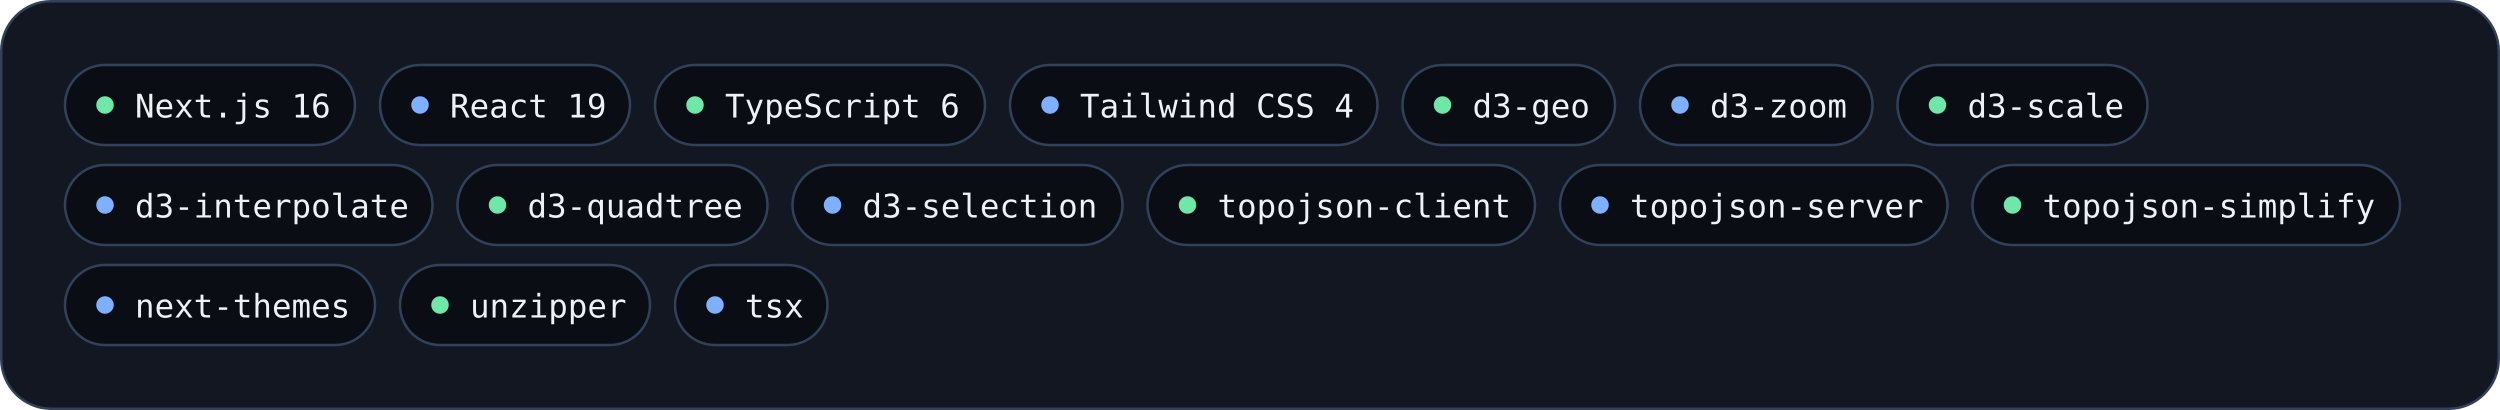
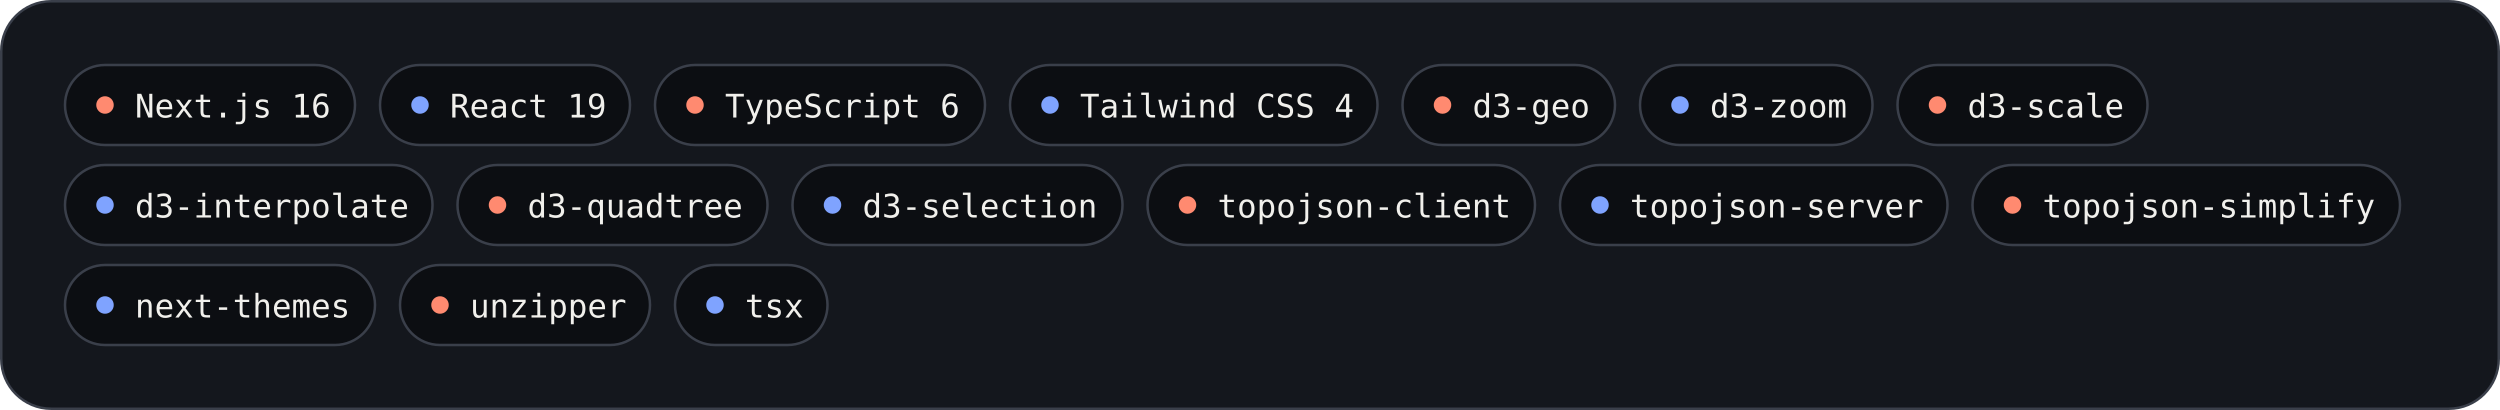
<svg xmlns="http://www.w3.org/2000/svg" width="1000" height="164" viewBox="0 0 1000 164" role="img" aria-label="Stack: Next.js 16, React 19, TypeScript 6, Tailwind CSS 4, d3-geo, d3-zoom, d3-scale, d3-interpolate, d3-quadtree, d3-selection, topojson-client, topojson-server, topojson-simplify, next-themes, unzipper, tsx">
  <defs>
    <linearGradient id="g" x1="0" y1="0" x2="1" y2="0">
-       <stop offset="0" stop-color="#6ee7a8" />
-       <stop offset="1" stop-color="#7fb0ff" />
+       <stop offset="0" stop-color="#ff8a70" />
+       <stop offset="1" stop-color="#7fa3ff" />
    </linearGradient>
  </defs>
-   <rect x="0.5" y="0.5" width="999" height="163" rx="20" fill="#121721" stroke="#33405a" />
-   <rect x="26" y="26" width="116" height="32" rx="16" fill="#0a0d13" stroke="#33405a" />
-   <circle cx="42" cy="42" r="3.5" fill="#6ee7a8" />
-   <text x="54" y="47" font-family="'JetBrains Mono',Menlo,Consolas,monospace" font-size="13" fill="#eef1f6">Next.js 16</text>
-   <rect x="152" y="26" width="100" height="32" rx="16" fill="#0a0d13" stroke="#33405a" />
-   <circle cx="168" cy="42" r="3.5" fill="#7fb0ff" />
-   <text x="180" y="47" font-family="'JetBrains Mono',Menlo,Consolas,monospace" font-size="13" fill="#eef1f6">React 19</text>
-   <rect x="262" y="26" width="132" height="32" rx="16" fill="#0a0d13" stroke="#33405a" />
-   <circle cx="278" cy="42" r="3.5" fill="#6ee7a8" />
-   <text x="290" y="47" font-family="'JetBrains Mono',Menlo,Consolas,monospace" font-size="13" fill="#eef1f6">TypeScript 6</text>
-   <rect x="404" y="26" width="147" height="32" rx="16" fill="#0a0d13" stroke="#33405a" />
-   <circle cx="420" cy="42" r="3.5" fill="#7fb0ff" />
-   <text x="432" y="47" font-family="'JetBrains Mono',Menlo,Consolas,monospace" font-size="13" fill="#eef1f6">Tailwind CSS 4</text>
-   <rect x="561" y="26" width="85" height="32" rx="16" fill="#0a0d13" stroke="#33405a" />
-   <circle cx="577" cy="42" r="3.5" fill="#6ee7a8" />
-   <text x="589" y="47" font-family="'JetBrains Mono',Menlo,Consolas,monospace" font-size="13" fill="#eef1f6">d3-geo</text>
-   <rect x="656" y="26" width="93" height="32" rx="16" fill="#0a0d13" stroke="#33405a" />
-   <circle cx="672" cy="42" r="3.5" fill="#7fb0ff" />
-   <text x="684" y="47" font-family="'JetBrains Mono',Menlo,Consolas,monospace" font-size="13" fill="#eef1f6">d3-zoom</text>
-   <rect x="759" y="26" width="100" height="32" rx="16" fill="#0a0d13" stroke="#33405a" />
-   <circle cx="775" cy="42" r="3.5" fill="#6ee7a8" />
-   <text x="787" y="47" font-family="'JetBrains Mono',Menlo,Consolas,monospace" font-size="13" fill="#eef1f6">d3-scale</text>
-   <rect x="26" y="66" width="147" height="32" rx="16" fill="#0a0d13" stroke="#33405a" />
-   <circle cx="42" cy="82" r="3.5" fill="#7fb0ff" />
-   <text x="54" y="87" font-family="'JetBrains Mono',Menlo,Consolas,monospace" font-size="13" fill="#eef1f6">d3-interpolate</text>
-   <rect x="183" y="66" width="124" height="32" rx="16" fill="#0a0d13" stroke="#33405a" />
-   <circle cx="199" cy="82" r="3.5" fill="#6ee7a8" />
-   <text x="211" y="87" font-family="'JetBrains Mono',Menlo,Consolas,monospace" font-size="13" fill="#eef1f6">d3-quadtree</text>
-   <rect x="317" y="66" width="132" height="32" rx="16" fill="#0a0d13" stroke="#33405a" />
-   <circle cx="333" cy="82" r="3.5" fill="#7fb0ff" />
-   <text x="345" y="87" font-family="'JetBrains Mono',Menlo,Consolas,monospace" font-size="13" fill="#eef1f6">d3-selection</text>
-   <rect x="459" y="66" width="155" height="32" rx="16" fill="#0a0d13" stroke="#33405a" />
-   <circle cx="475" cy="82" r="3.5" fill="#6ee7a8" />
-   <text x="487" y="87" font-family="'JetBrains Mono',Menlo,Consolas,monospace" font-size="13" fill="#eef1f6">topojson-client</text>
-   <rect x="624" y="66" width="155" height="32" rx="16" fill="#0a0d13" stroke="#33405a" />
-   <circle cx="640" cy="82" r="3.5" fill="#7fb0ff" />
-   <text x="652" y="87" font-family="'JetBrains Mono',Menlo,Consolas,monospace" font-size="13" fill="#eef1f6">topojson-server</text>
-   <rect x="789" y="66" width="171" height="32" rx="16" fill="#0a0d13" stroke="#33405a" />
-   <circle cx="805" cy="82" r="3.5" fill="#6ee7a8" />
-   <text x="817" y="87" font-family="'JetBrains Mono',Menlo,Consolas,monospace" font-size="13" fill="#eef1f6">topojson-simplify</text>
-   <rect x="26" y="106" width="124" height="32" rx="16" fill="#0a0d13" stroke="#33405a" />
-   <circle cx="42" cy="122" r="3.5" fill="#7fb0ff" />
-   <text x="54" y="127" font-family="'JetBrains Mono',Menlo,Consolas,monospace" font-size="13" fill="#eef1f6">next-themes</text>
-   <rect x="160" y="106" width="100" height="32" rx="16" fill="#0a0d13" stroke="#33405a" />
-   <circle cx="176" cy="122" r="3.5" fill="#6ee7a8" />
-   <text x="188" y="127" font-family="'JetBrains Mono',Menlo,Consolas,monospace" font-size="13" fill="#eef1f6">unzipper</text>
-   <rect x="270" y="106" width="61" height="32" rx="16" fill="#0a0d13" stroke="#33405a" />
-   <circle cx="286" cy="122" r="3.5" fill="#7fb0ff" />
-   <text x="298" y="127" font-family="'JetBrains Mono',Menlo,Consolas,monospace" font-size="13" fill="#eef1f6">tsx</text>
+   <rect x="0.5" y="0.5" width="999" height="163" rx="20" fill="#14171d" stroke="#3a3f4a" />
+   <rect x="26" y="26" width="116" height="32" rx="16" fill="#0c0e12" stroke="#3a3f4a" />
+   <circle cx="42" cy="42" r="3.5" fill="#ff8a70" />
+   <text x="54" y="47" font-family="'IBM Plex Mono',Menlo,Consolas,monospace" font-size="13" fill="#f1f0ec">Next.js 16</text>
+   <rect x="152" y="26" width="100" height="32" rx="16" fill="#0c0e12" stroke="#3a3f4a" />
+   <circle cx="168" cy="42" r="3.5" fill="#7fa3ff" />
+   <text x="180" y="47" font-family="'IBM Plex Mono',Menlo,Consolas,monospace" font-size="13" fill="#f1f0ec">React 19</text>
+   <rect x="262" y="26" width="132" height="32" rx="16" fill="#0c0e12" stroke="#3a3f4a" />
+   <circle cx="278" cy="42" r="3.5" fill="#ff8a70" />
+   <text x="290" y="47" font-family="'IBM Plex Mono',Menlo,Consolas,monospace" font-size="13" fill="#f1f0ec">TypeScript 6</text>
+   <rect x="404" y="26" width="147" height="32" rx="16" fill="#0c0e12" stroke="#3a3f4a" />
+   <circle cx="420" cy="42" r="3.5" fill="#7fa3ff" />
+   <text x="432" y="47" font-family="'IBM Plex Mono',Menlo,Consolas,monospace" font-size="13" fill="#f1f0ec">Tailwind CSS 4</text>
+   <rect x="561" y="26" width="85" height="32" rx="16" fill="#0c0e12" stroke="#3a3f4a" />
+   <circle cx="577" cy="42" r="3.5" fill="#ff8a70" />
+   <text x="589" y="47" font-family="'IBM Plex Mono',Menlo,Consolas,monospace" font-size="13" fill="#f1f0ec">d3-geo</text>
+   <rect x="656" y="26" width="93" height="32" rx="16" fill="#0c0e12" stroke="#3a3f4a" />
+   <circle cx="672" cy="42" r="3.5" fill="#7fa3ff" />
+   <text x="684" y="47" font-family="'IBM Plex Mono',Menlo,Consolas,monospace" font-size="13" fill="#f1f0ec">d3-zoom</text>
+   <rect x="759" y="26" width="100" height="32" rx="16" fill="#0c0e12" stroke="#3a3f4a" />
+   <circle cx="775" cy="42" r="3.5" fill="#ff8a70" />
+   <text x="787" y="47" font-family="'IBM Plex Mono',Menlo,Consolas,monospace" font-size="13" fill="#f1f0ec">d3-scale</text>
+   <rect x="26" y="66" width="147" height="32" rx="16" fill="#0c0e12" stroke="#3a3f4a" />
+   <circle cx="42" cy="82" r="3.5" fill="#7fa3ff" />
+   <text x="54" y="87" font-family="'IBM Plex Mono',Menlo,Consolas,monospace" font-size="13" fill="#f1f0ec">d3-interpolate</text>
+   <rect x="183" y="66" width="124" height="32" rx="16" fill="#0c0e12" stroke="#3a3f4a" />
+   <circle cx="199" cy="82" r="3.5" fill="#ff8a70" />
+   <text x="211" y="87" font-family="'IBM Plex Mono',Menlo,Consolas,monospace" font-size="13" fill="#f1f0ec">d3-quadtree</text>
+   <rect x="317" y="66" width="132" height="32" rx="16" fill="#0c0e12" stroke="#3a3f4a" />
+   <circle cx="333" cy="82" r="3.5" fill="#7fa3ff" />
+   <text x="345" y="87" font-family="'IBM Plex Mono',Menlo,Consolas,monospace" font-size="13" fill="#f1f0ec">d3-selection</text>
+   <rect x="459" y="66" width="155" height="32" rx="16" fill="#0c0e12" stroke="#3a3f4a" />
+   <circle cx="475" cy="82" r="3.5" fill="#ff8a70" />
+   <text x="487" y="87" font-family="'IBM Plex Mono',Menlo,Consolas,monospace" font-size="13" fill="#f1f0ec">topojson-client</text>
+   <rect x="624" y="66" width="155" height="32" rx="16" fill="#0c0e12" stroke="#3a3f4a" />
+   <circle cx="640" cy="82" r="3.5" fill="#7fa3ff" />
+   <text x="652" y="87" font-family="'IBM Plex Mono',Menlo,Consolas,monospace" font-size="13" fill="#f1f0ec">topojson-server</text>
+   <rect x="789" y="66" width="171" height="32" rx="16" fill="#0c0e12" stroke="#3a3f4a" />
+   <circle cx="805" cy="82" r="3.5" fill="#ff8a70" />
+   <text x="817" y="87" font-family="'IBM Plex Mono',Menlo,Consolas,monospace" font-size="13" fill="#f1f0ec">topojson-simplify</text>
+   <rect x="26" y="106" width="124" height="32" rx="16" fill="#0c0e12" stroke="#3a3f4a" />
+   <circle cx="42" cy="122" r="3.5" fill="#7fa3ff" />
+   <text x="54" y="127" font-family="'IBM Plex Mono',Menlo,Consolas,monospace" font-size="13" fill="#f1f0ec">next-themes</text>
+   <rect x="160" y="106" width="100" height="32" rx="16" fill="#0c0e12" stroke="#3a3f4a" />
+   <circle cx="176" cy="122" r="3.5" fill="#ff8a70" />
+   <text x="188" y="127" font-family="'IBM Plex Mono',Menlo,Consolas,monospace" font-size="13" fill="#f1f0ec">unzipper</text>
+   <rect x="270" y="106" width="61" height="32" rx="16" fill="#0c0e12" stroke="#3a3f4a" />
+   <circle cx="286" cy="122" r="3.5" fill="#7fa3ff" />
+   <text x="298" y="127" font-family="'IBM Plex Mono',Menlo,Consolas,monospace" font-size="13" fill="#f1f0ec">tsx</text>
</svg>
